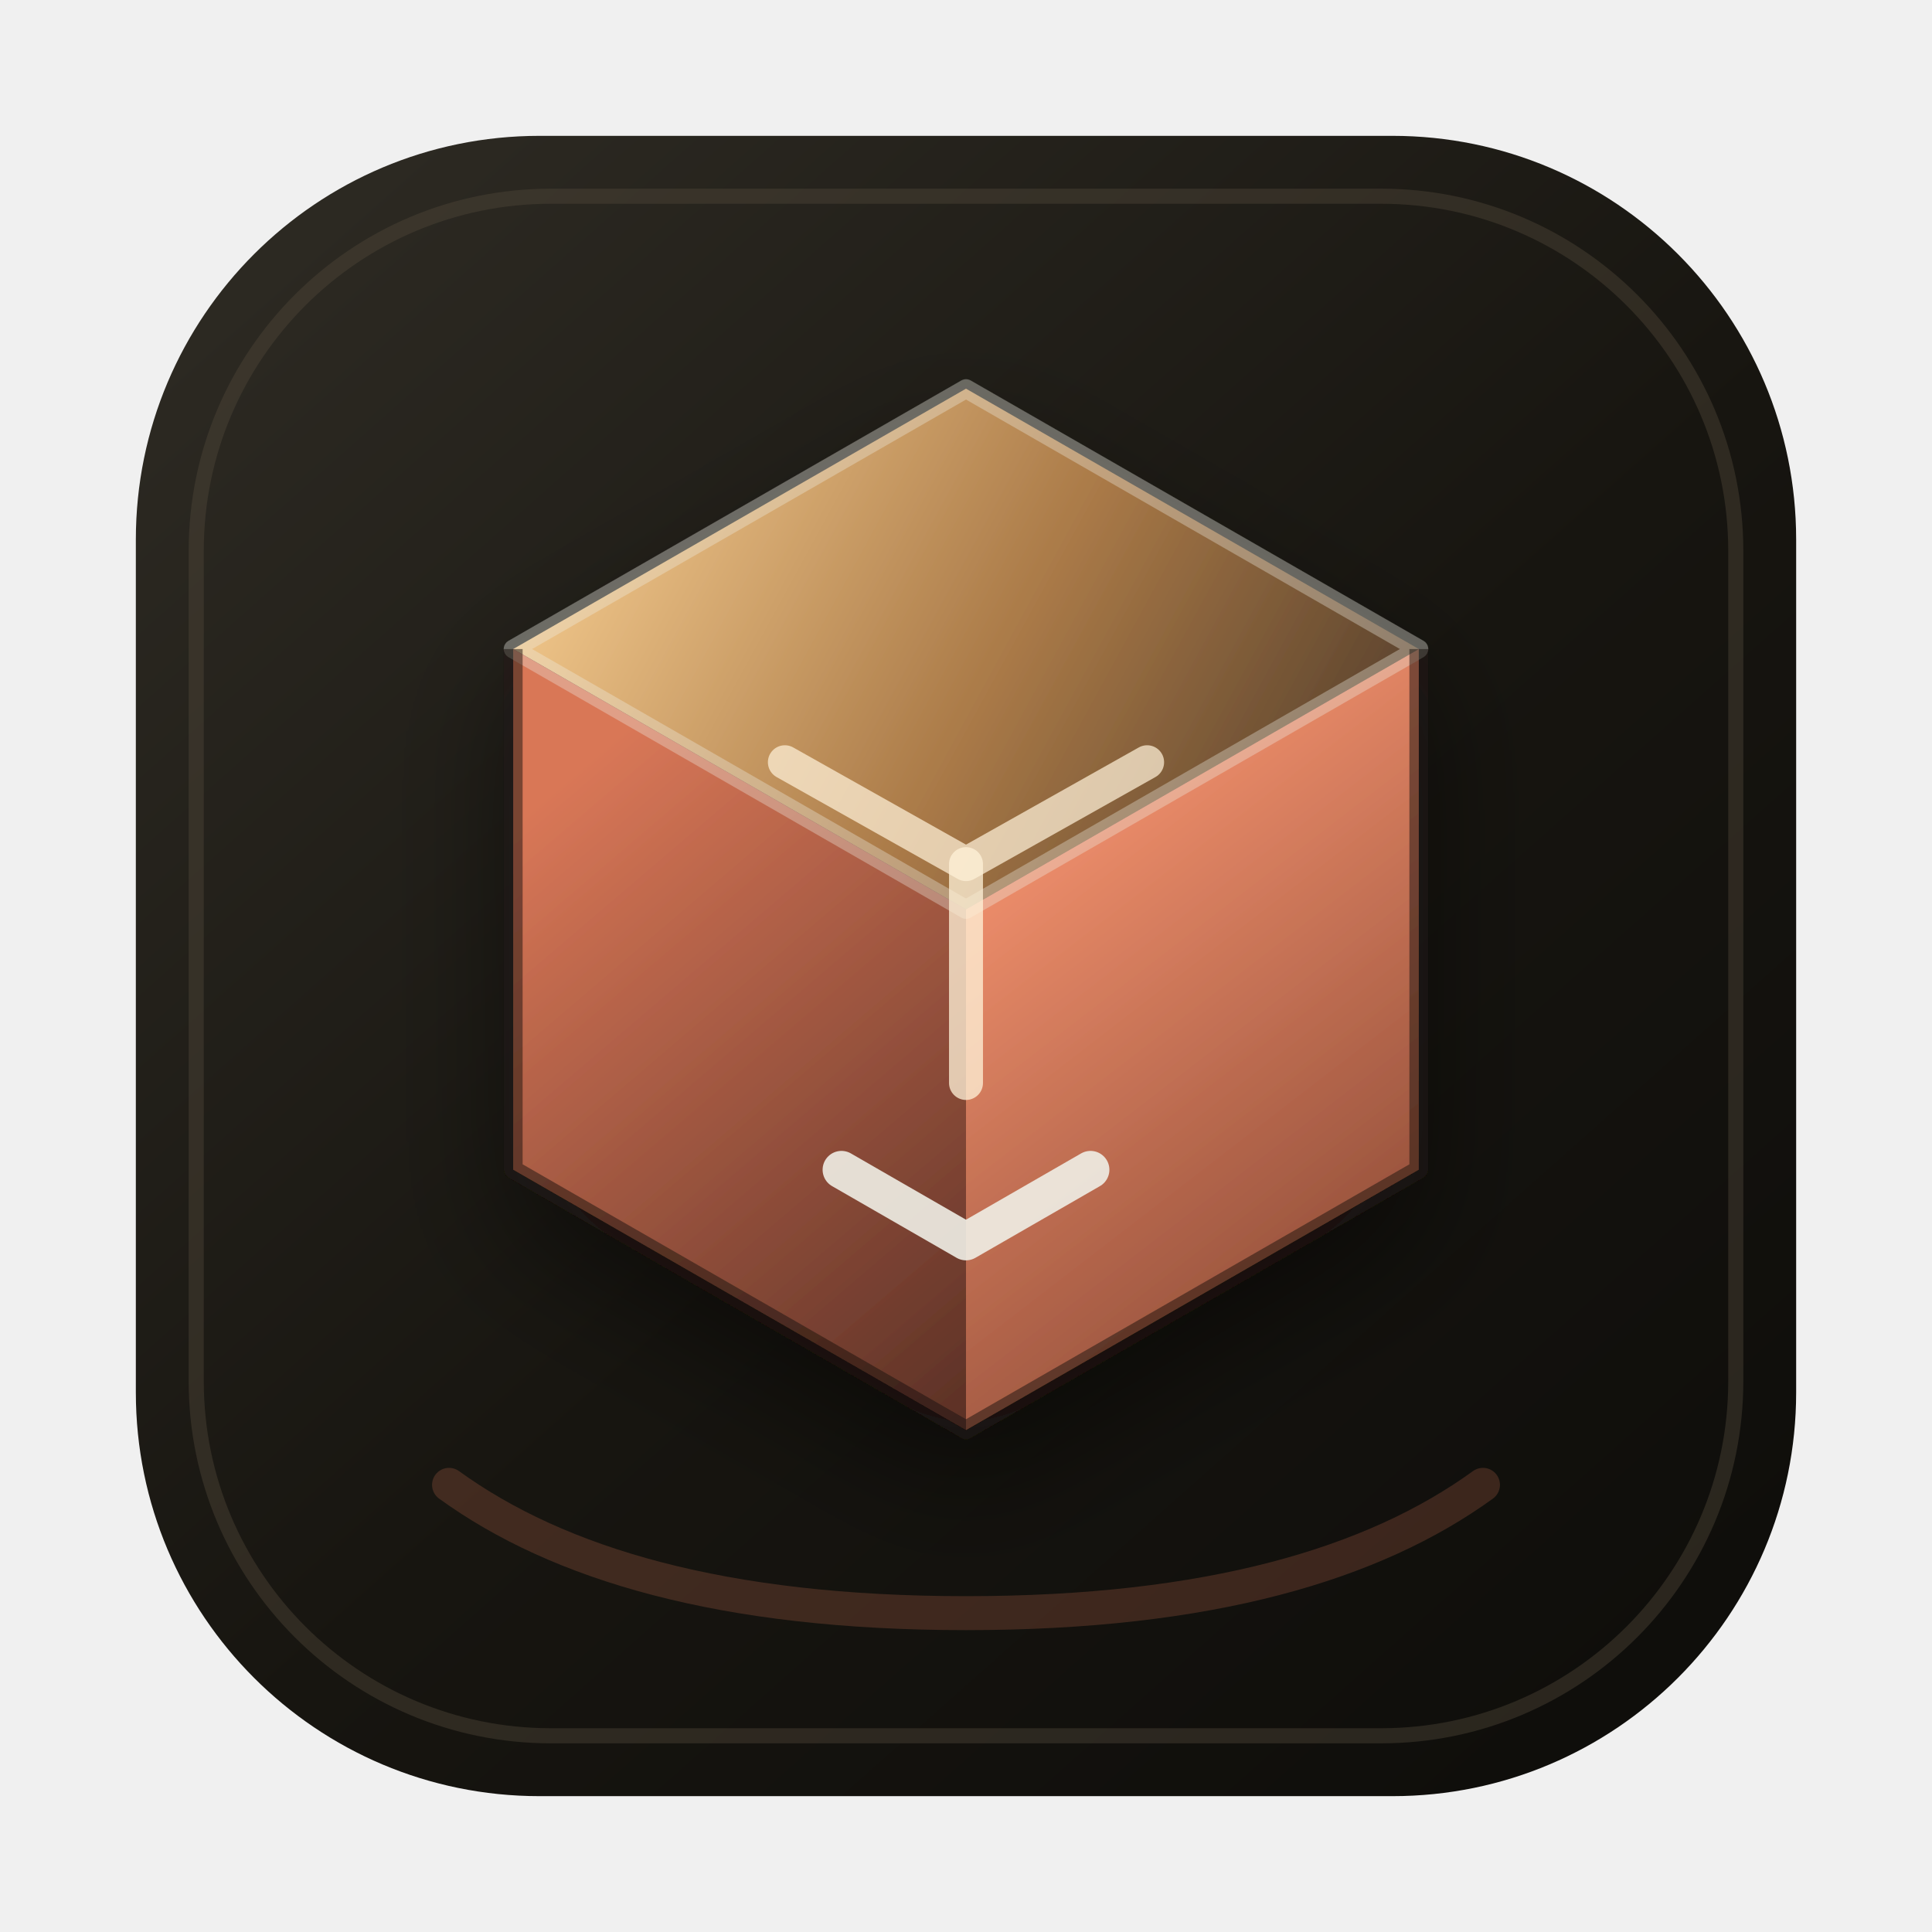
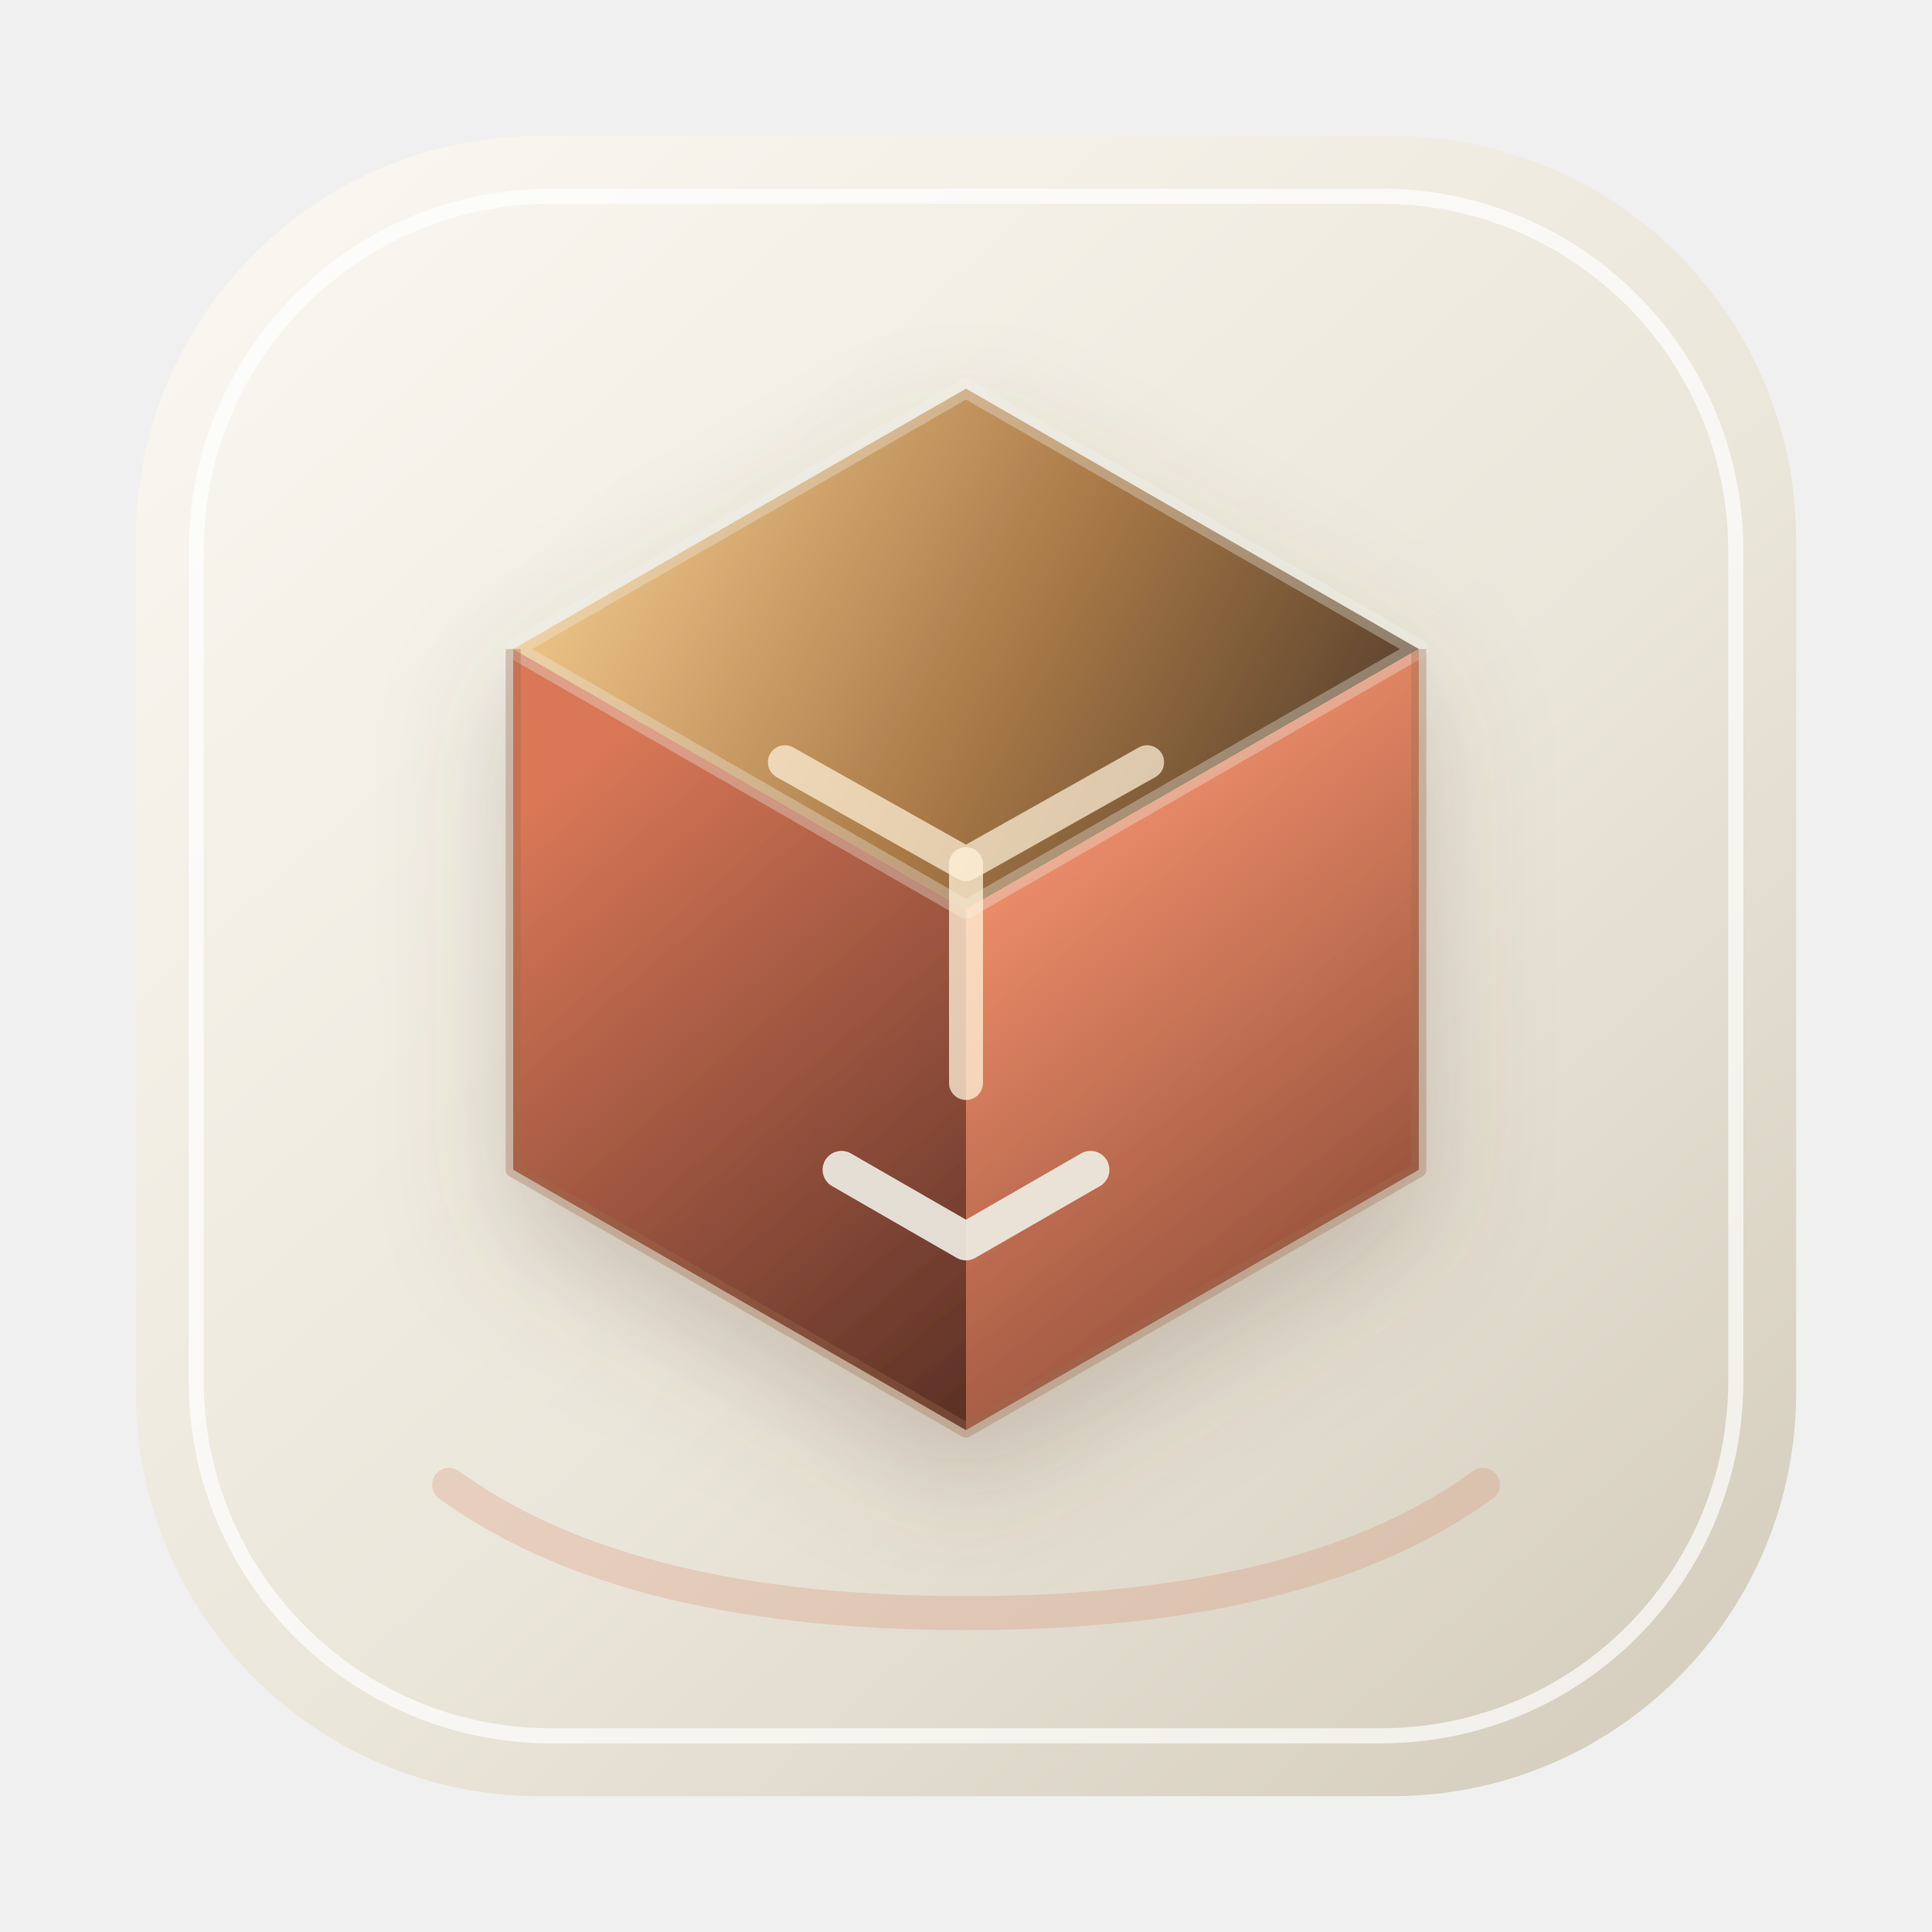
<svg xmlns="http://www.w3.org/2000/svg" viewBox="0 0 1024 1024">
  <defs>
    <linearGradient id="tile" x1="166" y1="120" x2="858" y2="900" gradientUnits="userSpaceOnUse">
-       <stop offset="0" stop-color="#2c2922" />
-       <stop offset="0.55" stop-color="#171510" />
-       <stop offset="1" stop-color="#0f0e0b" />
+       <stop offset="0" stop-color="#f8f6ef" />
+       <stop offset="0.58" stop-color="#ebe6da" />
+       <stop offset="1" stop-color="#d7d0c0" />
    </linearGradient>
    <linearGradient id="top" x1="300" y1="275" x2="742" y2="516" gradientUnits="userSpaceOnUse">
      <stop offset="0" stop-color="#f0c68a" />
      <stop offset="0.48" stop-color="#a97947" />
      <stop offset="1" stop-color="#423225" />
    </linearGradient>
    <linearGradient id="left" x1="278" y1="432" x2="534" y2="732" gradientUnits="userSpaceOnUse">
      <stop offset="0" stop-color="#d97757" />
      <stop offset="1" stop-color="#5c3126" />
    </linearGradient>
    <linearGradient id="right" x1="538" y1="445" x2="767" y2="742" gradientUnits="userSpaceOnUse">
      <stop offset="0" stop-color="#f08f6c" />
      <stop offset="1" stop-color="#7b3f2d" />
    </linearGradient>
    <filter id="shadow" x="-20%" y="-20%" width="140%" height="150%">
-       <feDropShadow dx="0" dy="28" stdDeviation="32" flood-color="#000000" flood-opacity="0.45" />
+       <feDropShadow dx="0" dy="28" stdDeviation="32" flood-color="#6b513d" flood-opacity="0.26" />
    </filter>
  </defs>
  <rect x="72" y="72" width="880" height="880" rx="214" fill="url(#tile)" />
-   <rect x="104" y="104" width="816" height="816" rx="188" fill="none" stroke="#51483a" stroke-opacity="0.42" stroke-width="8" />
+   <rect x="104" y="104" width="816" height="816" rx="188" fill="none" stroke="#ffffff" stroke-opacity="0.68" stroke-width="8" />
  <g filter="url(#shadow)">
    <path d="M512 206 752 344 512 482 272 344Z" fill="url(#top)" />
    <path d="M272 344 512 482v276L272 620Z" fill="url(#left)" />
    <path d="M752 344 512 482v276l240-138Z" fill="url(#right)" />
    <path d="M512 206 752 344 512 482 272 344Z" fill="none" stroke="#f0eee6" stroke-opacity="0.34" stroke-width="10" stroke-linejoin="round" />
-     <path d="M272 344v276l240 138 240-138V344" fill="none" stroke="#1a130f" stroke-opacity="0.5" stroke-width="10" stroke-linejoin="round" />
+     <path d="M272 344v276l240 138 240-138V344" fill="none" stroke="#9c6f52" stroke-opacity="0.34" stroke-width="8" stroke-linejoin="round" />
    <path d="M416 404 512 458 608 404" fill="none" stroke="#fff2d8" stroke-opacity="0.72" stroke-width="18" stroke-linecap="round" stroke-linejoin="round" />
    <path d="M512 458v116" fill="none" stroke="#fff2d8" stroke-opacity="0.76" stroke-width="18" stroke-linecap="round" />
    <path d="M446 620 512 658 578 620" fill="none" stroke="#f0eee6" stroke-opacity="0.9" stroke-width="20" stroke-linecap="round" stroke-linejoin="round" />
  </g>
  <path d="M238 787c58 42 145 68 274 68s216-26 274-68" fill="none" stroke="#d97757" stroke-opacity="0.22" stroke-width="18" stroke-linecap="round" />
</svg>
